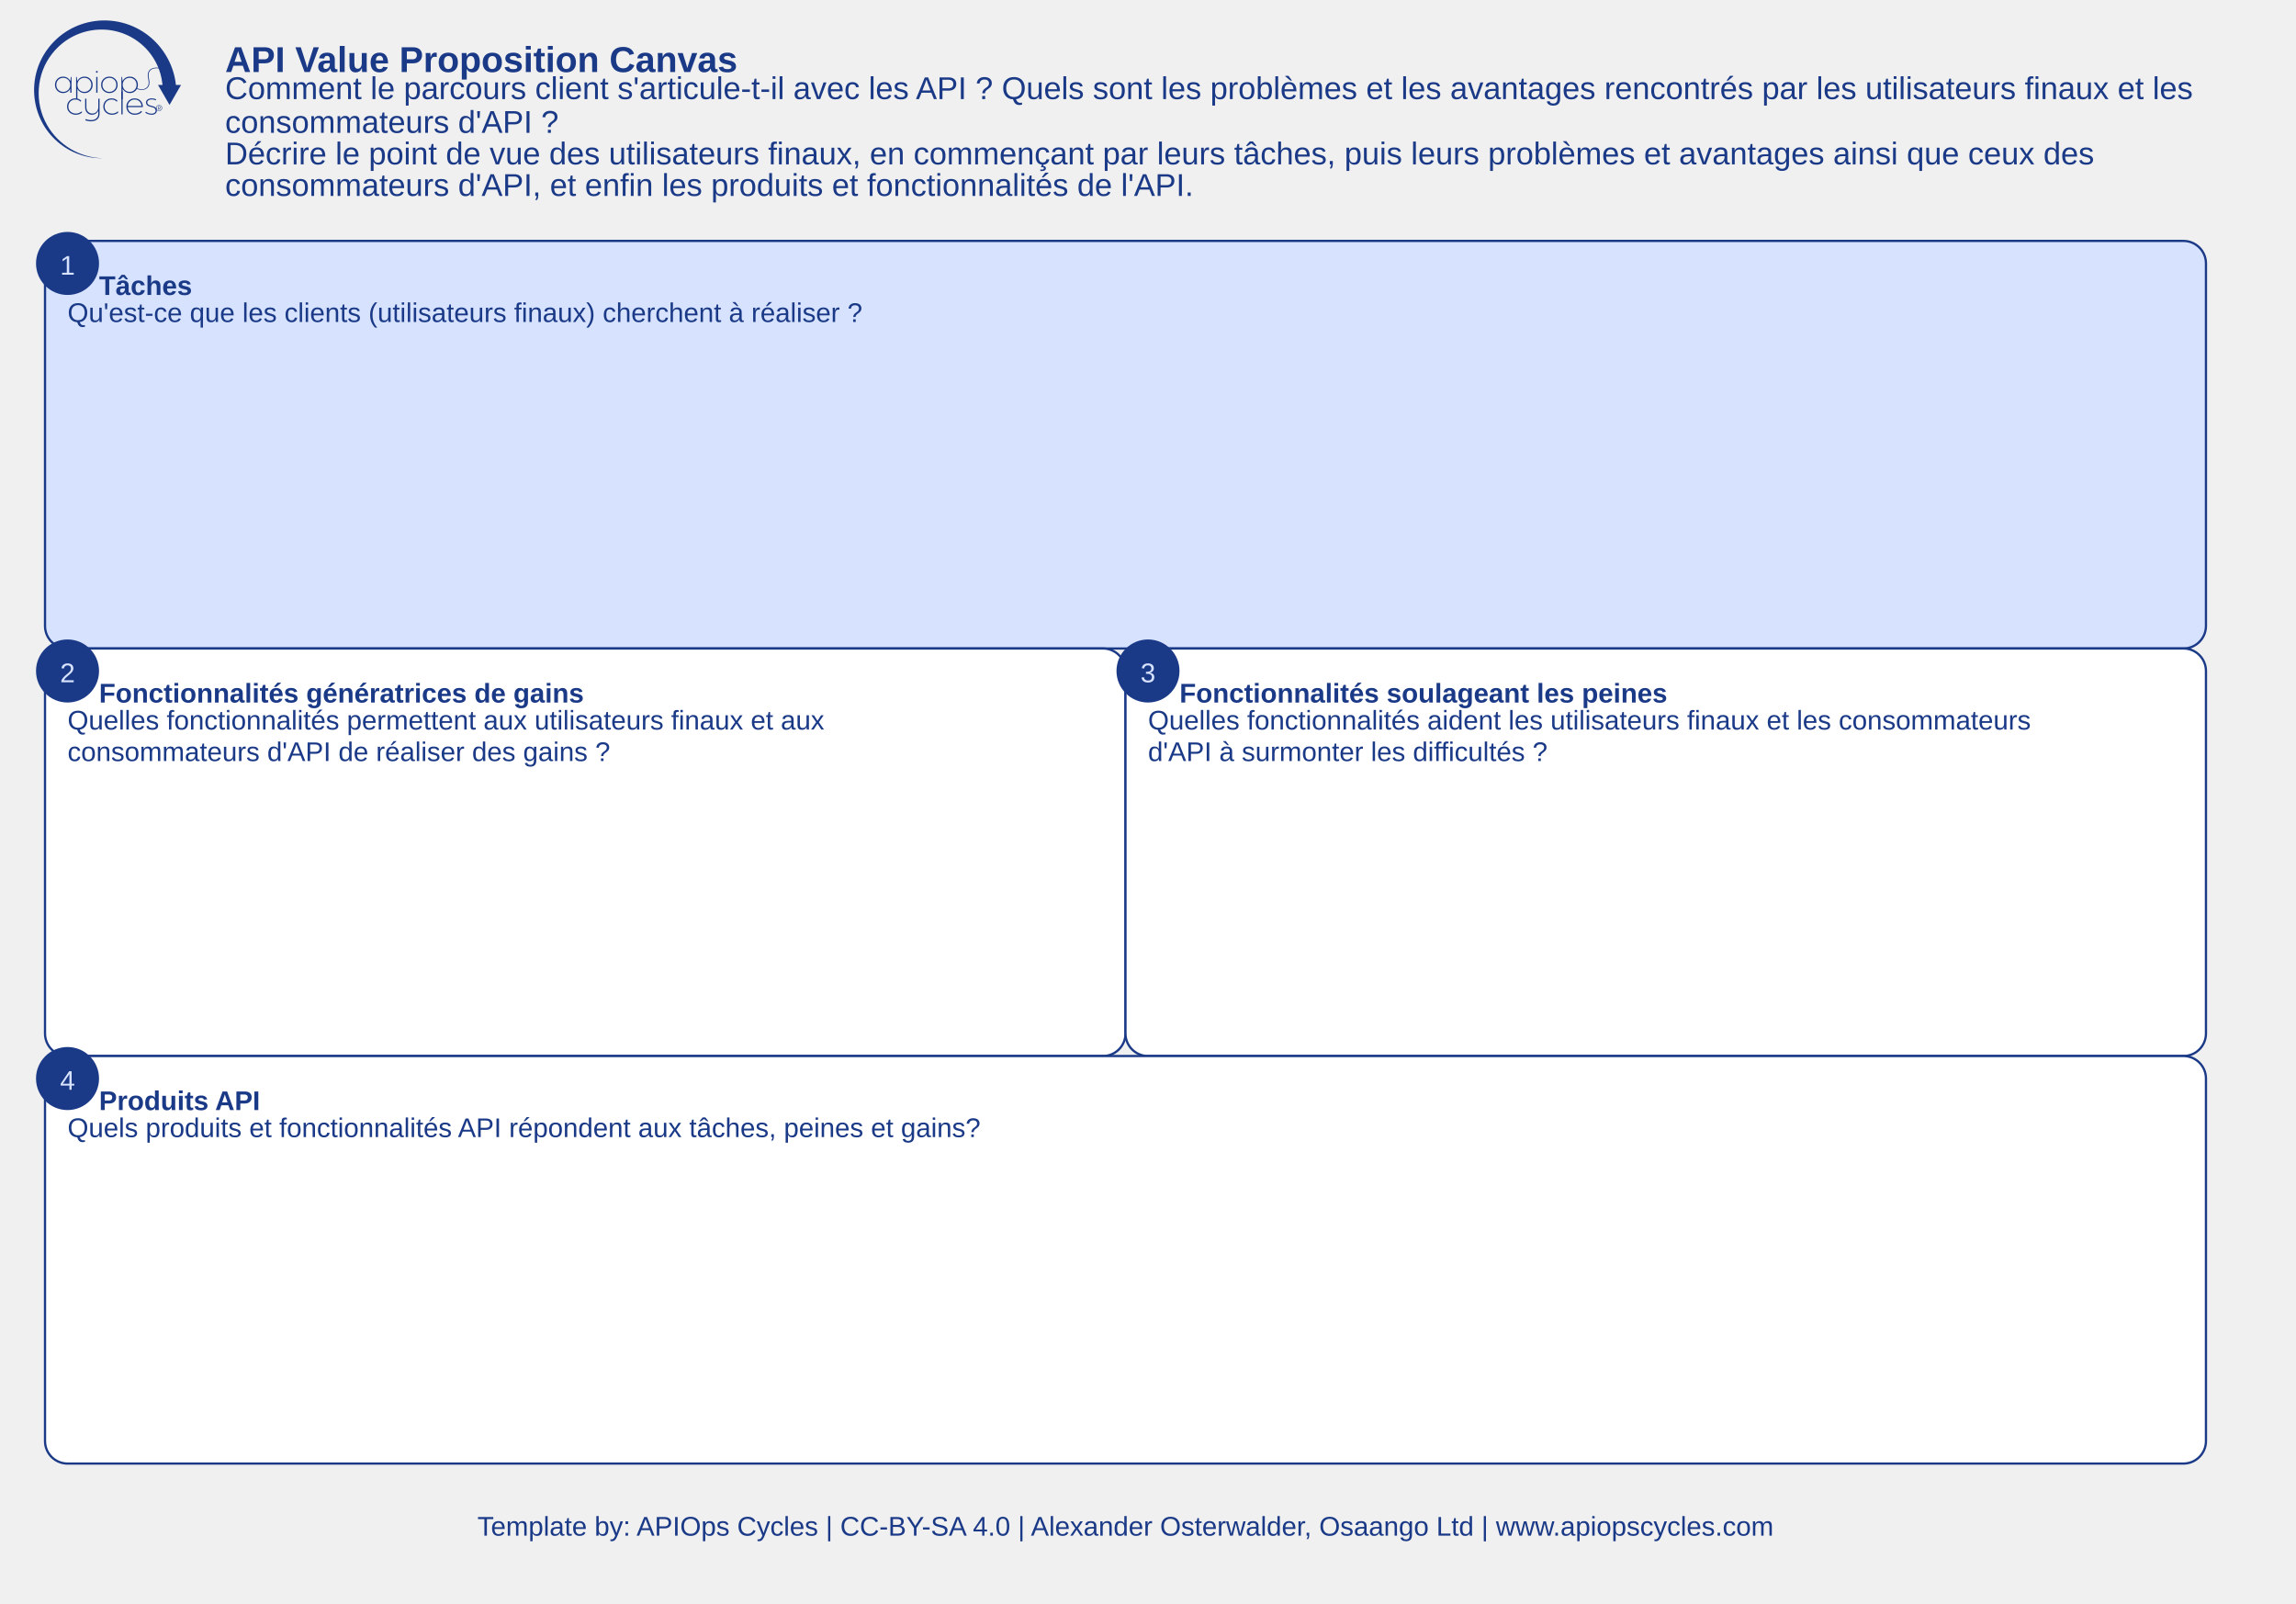
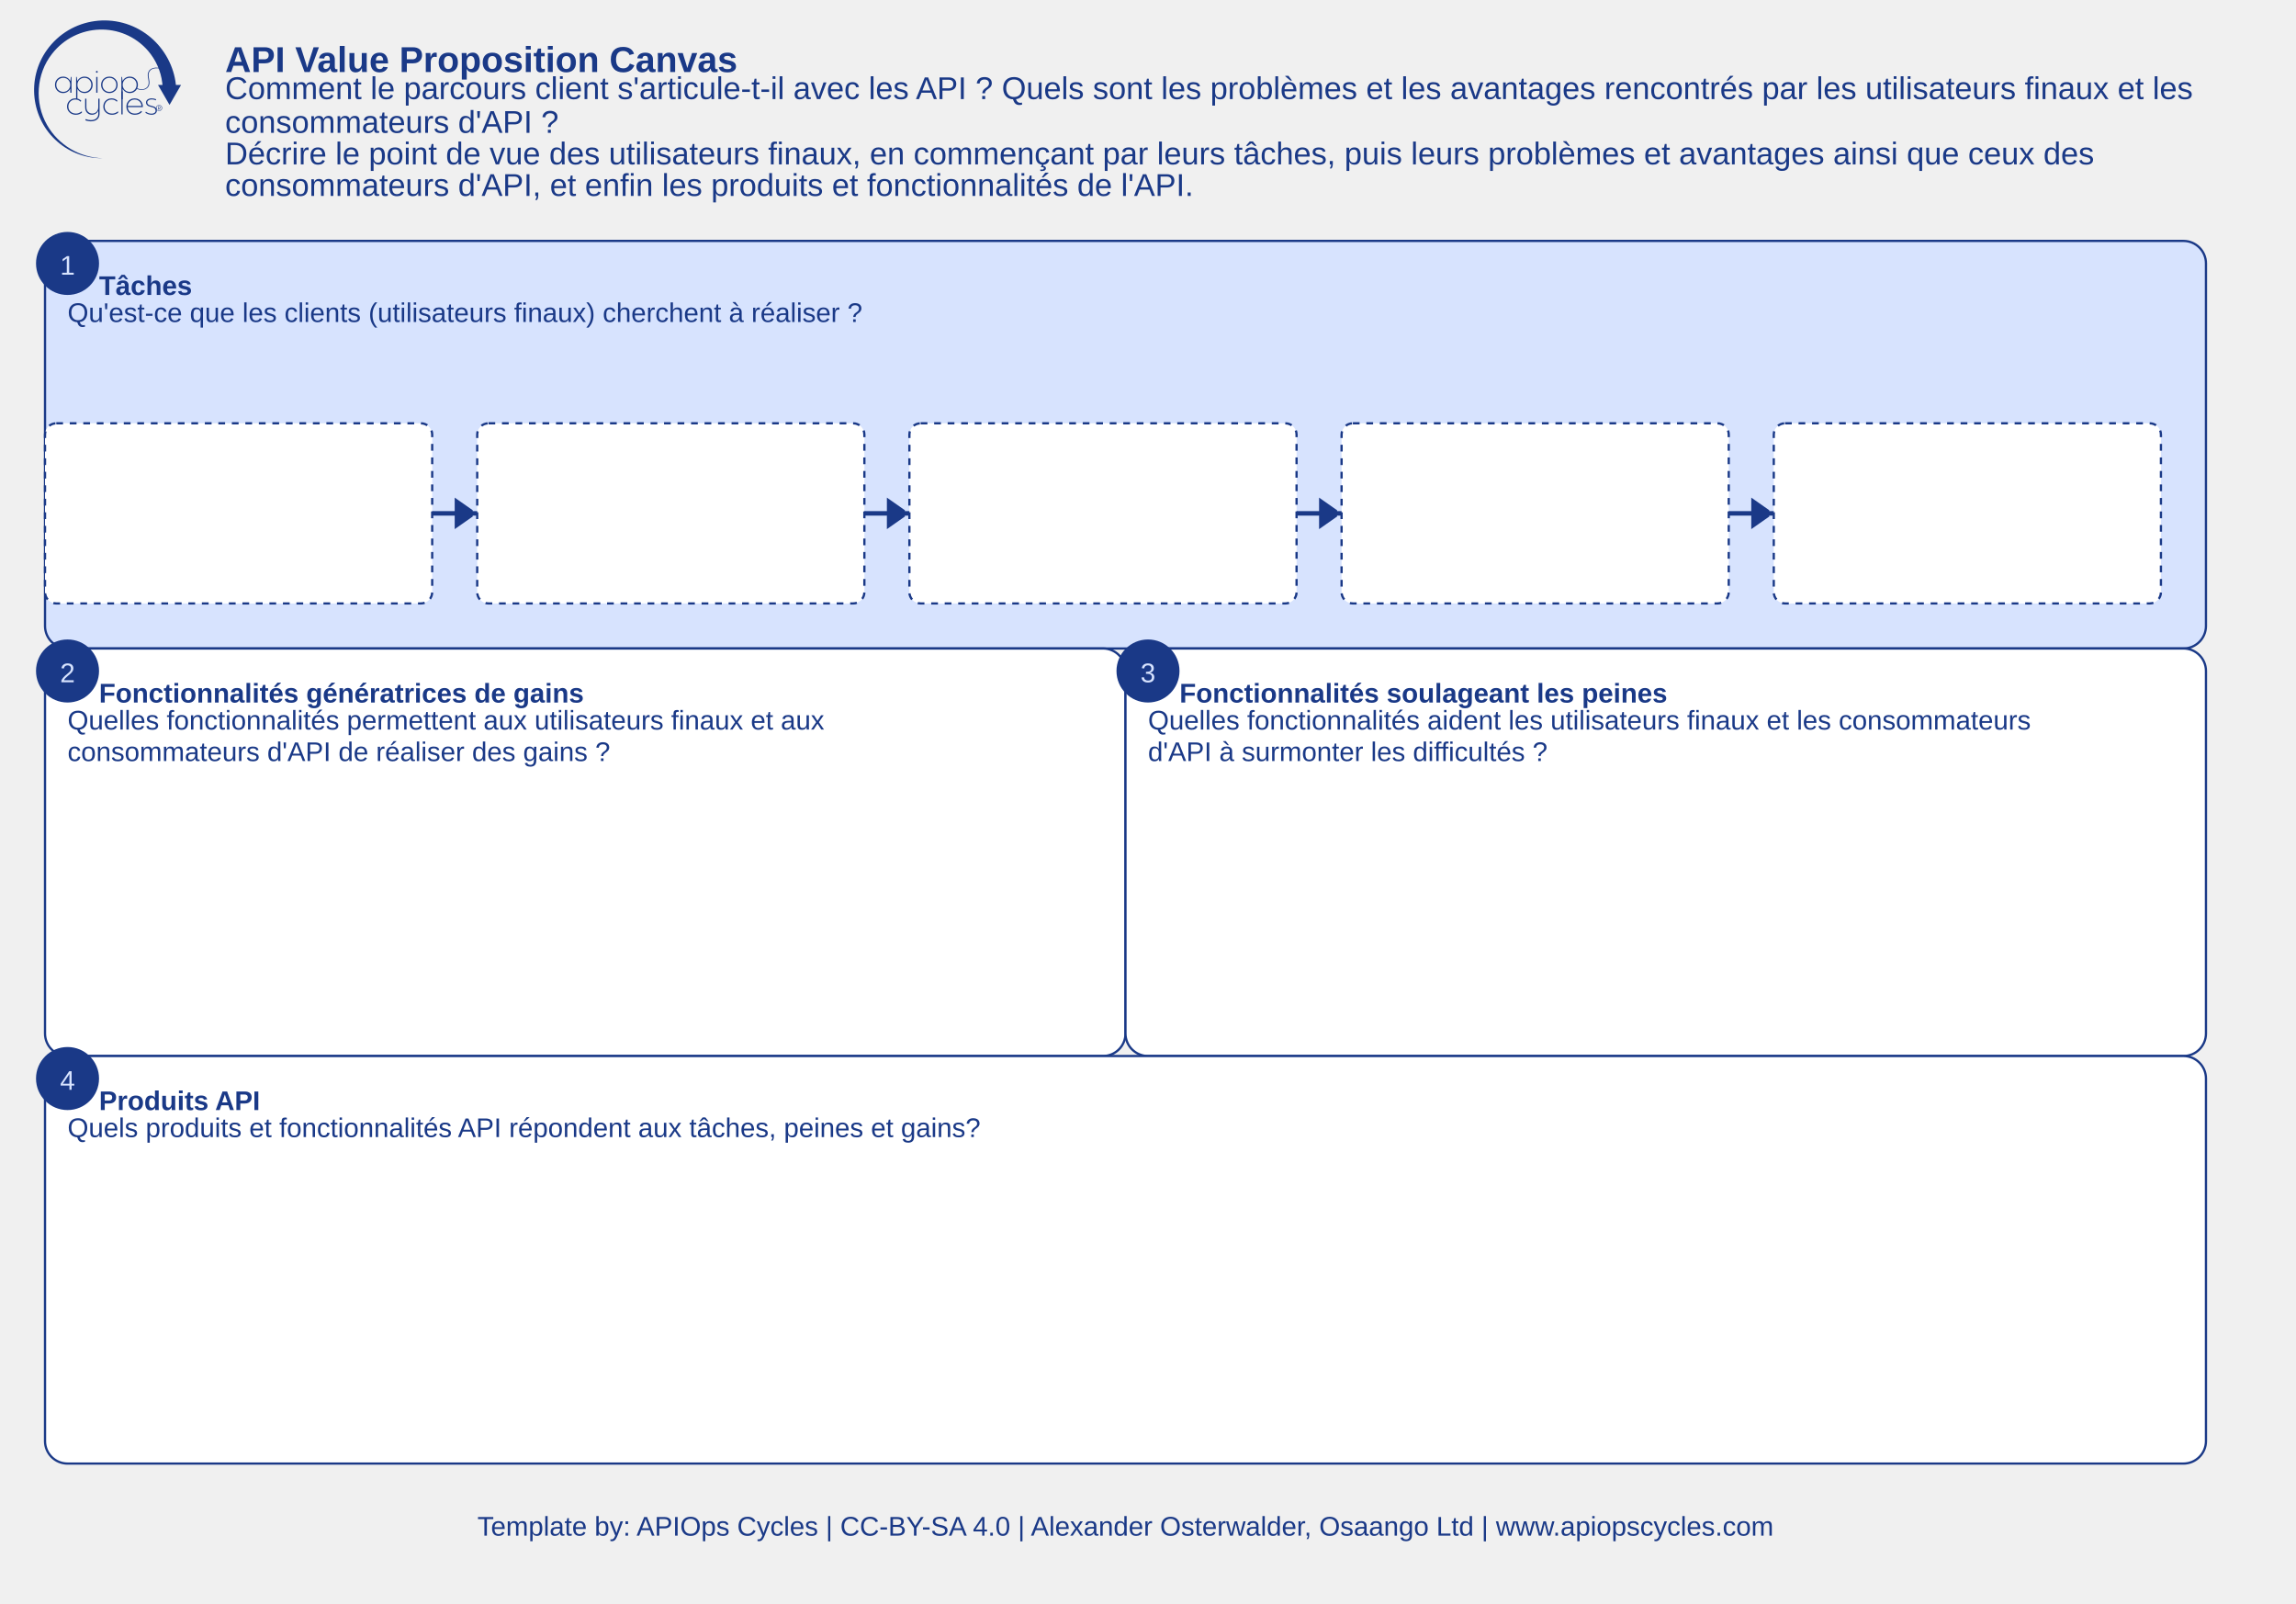
<svg xmlns="http://www.w3.org/2000/svg" width="1020" height="712" font-family="Arial, sans-serif" font-size="12" style="background-color: #f8fafc">
  <defs>
    <filter id="shadow">
      <feDropShadow dx="3" dy="3" stdDeviation="2" flood-color="rgba(0, 0, 0, 0.2)" />
    </filter>
  </defs>
  <g transform="translate(10, 5) scale(0.1,0.1)">
    <svg width="756" zoomAndPan="magnify" viewBox="0 0 567 567" height="756" preserveAspectRatio="xMidYMid meet" version="1.0" id="svg47">
      <defs id="defs5">
        <g id="g1" />
        <clipPath id="ecfbc6fc50">
          <path d="M 0.5 0 L 566.5 0 L 566.5 566 L 0.5 566 Z M 0.5 0 " clip-rule="nonzero" id="path1" />
        </clipPath>
        <clipPath id="4ee1efe14e">
          <path d="M 38 30 L 528.191 30 L 528.191 490 L 38 490 Z M 38 30 " clip-rule="nonzero" id="path2" />
        </clipPath>
        <clipPath id="631ef147b9">
          <path d="M 380 187 L 464 187 L 464 283 L 380 283 Z M 380 187 " clip-rule="nonzero" id="path3" />
        </clipPath>
        <clipPath id="dc9e064c61">
          <path d="M 463.609 187.988 L 458.23 287.418 L 379.734 283.168 L 385.113 183.742 Z M 463.609 187.988 " clip-rule="nonzero" id="path4" />
        </clipPath>
        <clipPath id="06f743e2a4">
          <path d="M 379.477 282.957 L 384.855 183.527 L 463.352 187.773 L 457.973 287.203 Z M 379.477 282.957 " clip-rule="nonzero" id="path5" />
        </clipPath>
      </defs>
      <g clip-path="url(#4ee1efe14e)" id="g8" style="fill:#1a3987;fill-opacity:1">
        <path fill="#ffffff" d="M 116.617 434.637 C 158.09 470.828 212.988 490.789 267.996 489.473 C 191.457 488.059 119.762 445.711 81.969 379.109 C 39.125 305.152 45.559 208.793 98.371 141.828 C 178.516 39.051 332.074 32.734 418.133 131.543 C 443.988 161.492 460.848 199.008 465.605 238.27 C 465.902 240.664 466.145 243.062 466.34 245.465 L 451.488 245.465 L 489.855 311.918 L 528.223 245.465 L 511.156 245.465 C 510.668 240.906 510.059 236.363 509.301 231.844 C 499.641 173.074 467.293 118.582 420.492 81.809 C 314.559 -1.688 159.801 18.852 81.219 129.086 C 13.043 224.371 27.914 357.969 116.617 434.637 " fill-opacity="1" fill-rule="nonzero" id="path8" style="fill:#1a3987;fill-opacity:1" />
      </g>
      <g fill="#ffffff" fill-opacity="1" id="g11" style="fill:#1a3987;fill-opacity:1">
        <g transform="translate(143.5886, 343.5815)" id="g10" style="fill:#1a3987;fill-opacity:1">
          <g id="g9" style="fill:#1a3987;fill-opacity:1">
            <path d="M 34.234 1.172 C 28.742 1.172 23.773 0.016 19.328 -2.297 C 14.879 -4.617 11.363 -7.844 8.781 -11.969 C 6.195 -16.094 4.906 -20.832 4.906 -26.188 C 4.906 -31.551 6.129 -36.273 8.578 -40.359 C 11.035 -44.453 14.32 -47.66 18.438 -49.984 C 22.562 -52.305 27.176 -53.469 32.281 -53.469 C 36.207 -53.469 39.938 -52.781 43.469 -51.406 C 47 -50.031 49.973 -47.938 52.391 -45.125 L 49.547 -42.391 C 47.516 -44.672 45.039 -46.43 42.125 -47.672 C 39.219 -48.922 35.938 -49.547 32.281 -49.547 C 28.031 -49.547 24.141 -48.562 20.609 -46.594 C 17.078 -44.633 14.281 -41.906 12.219 -38.406 C 10.156 -34.906 9.125 -30.832 9.125 -26.188 C 9.125 -21.613 10.234 -17.562 12.453 -14.031 C 14.68 -10.5 17.691 -7.734 21.484 -5.734 C 25.273 -3.742 29.523 -2.75 34.234 -2.75 C 38.098 -2.75 41.629 -3.453 44.828 -4.859 C 48.035 -6.266 51.176 -8.113 54.25 -10.406 L 54.25 -5.594 C 51.438 -3.438 48.363 -1.77 45.031 -0.594 C 41.695 0.582 38.098 1.172 34.234 1.172 Z M 34.234 1.172 " id="path9" style="fill:#1a3987;fill-opacity:1" />
          </g>
        </g>
      </g>
      <g fill="#ffffff" fill-opacity="1" id="g14" style="fill:#1a3987;fill-opacity:1">
        <g transform="translate(200.9774, 343.5815)" id="g13" style="fill:#1a3987;fill-opacity:1">
          <g id="g12" style="fill:#1a3987;fill-opacity:1">
            <path d="M 26.688 23.156 C 24.988 23.156 23.039 22.988 20.844 22.656 C 18.656 22.332 16.461 21.91 14.266 21.391 C 12.078 20.867 10.102 20.312 8.344 19.719 L 9.422 15.594 C 11.973 16.582 14.848 17.398 18.047 18.047 C 21.254 18.703 24.164 19.031 26.781 19.031 C 31.289 19.031 35.41 18.312 39.141 16.875 C 42.867 15.438 45.859 13.113 48.109 9.906 C 50.367 6.707 51.5 2.52 51.5 -2.656 L 51.5 -11.281 L 51.016 -11.281 C 49.055 -7.488 46.273 -4.461 42.672 -2.203 C 39.078 0.047 35.086 1.172 30.703 1.172 C 26.191 1.172 22.203 0.16 18.734 -1.859 C 15.273 -3.891 12.562 -6.77 10.594 -10.5 C 8.633 -14.227 7.656 -18.645 7.656 -23.75 L 7.656 -52.391 L 11.875 -52.391 L 11.875 -23.844 C 11.875 -19.52 12.723 -15.789 14.422 -12.656 C 16.117 -9.52 18.473 -7.098 21.484 -5.391 C 24.492 -3.691 27.895 -2.844 31.688 -2.844 C 35.352 -2.844 38.688 -3.738 41.688 -5.531 C 44.695 -7.332 47.082 -9.801 48.844 -12.938 C 50.613 -16.082 51.5 -19.719 51.5 -23.844 L 51.5 -52.391 L 55.719 -52.391 L 55.719 -2.656 C 55.719 3.301 54.395 8.191 51.75 12.016 C 49.102 15.848 45.586 18.66 41.203 20.453 C 36.816 22.254 31.977 23.156 26.688 23.156 Z M 26.688 23.156 " id="path11" style="fill:#1a3987;fill-opacity:1" />
          </g>
        </g>
      </g>
      <g fill="#ffffff" fill-opacity="1" id="g17" style="fill:#1a3987;fill-opacity:1">
        <g transform="translate(264.3502, 343.5815)" id="g16" style="fill:#1a3987;fill-opacity:1">
          <g id="g15" style="fill:#1a3987;fill-opacity:1">
            <path d="M 34.234 1.172 C 28.742 1.172 23.773 0.016 19.328 -2.297 C 14.879 -4.617 11.363 -7.844 8.781 -11.969 C 6.195 -16.094 4.906 -20.832 4.906 -26.188 C 4.906 -31.551 6.129 -36.273 8.578 -40.359 C 11.035 -44.453 14.32 -47.66 18.438 -49.984 C 22.562 -52.305 27.176 -53.469 32.281 -53.469 C 36.207 -53.469 39.938 -52.781 43.469 -51.406 C 47 -50.031 49.973 -47.938 52.391 -45.125 L 49.547 -42.391 C 47.516 -44.672 45.039 -46.43 42.125 -47.672 C 39.219 -48.922 35.938 -49.547 32.281 -49.547 C 28.031 -49.547 24.141 -48.562 20.609 -46.594 C 17.078 -44.633 14.281 -41.906 12.219 -38.406 C 10.156 -34.906 9.125 -30.832 9.125 -26.188 C 9.125 -21.613 10.234 -17.562 12.453 -14.031 C 14.68 -10.5 17.691 -7.734 21.484 -5.734 C 25.273 -3.742 29.523 -2.75 34.234 -2.75 C 38.098 -2.75 41.629 -3.453 44.828 -4.859 C 48.035 -6.266 51.176 -8.113 54.25 -10.406 L 54.25 -5.594 C 51.438 -3.438 48.363 -1.77 45.031 -0.594 C 41.695 0.582 38.098 1.172 34.234 1.172 Z M 34.234 1.172 " id="path14" style="fill:#1a3987;fill-opacity:1" />
          </g>
        </g>
      </g>
      <g fill="#ffffff" fill-opacity="1" id="g20" style="fill:#1a3987;fill-opacity:1">
        <g transform="translate(321.739, 343.5815)" id="g19" style="fill:#1a3987;fill-opacity:1">
          <g id="g18" style="fill:#1a3987;fill-opacity:1">
            <path d="M 7.656 0 L 7.656 -76.422 L 11.875 -76.422 L 11.875 0 Z M 7.656 0 " id="path17" style="fill:#1a3987;fill-opacity:1" />
          </g>
        </g>
      </g>
      <g fill="#ffffff" fill-opacity="1" id="g23" style="fill:#1a3987;fill-opacity:1">
        <g transform="translate(341.261, 343.5815)" id="g22" style="fill:#1a3987;fill-opacity:1">
          <g id="g21" style="fill:#1a3987;fill-opacity:1">
            <path d="M 33.266 1.172 C 27.566 1.172 22.594 0.016 18.344 -2.297 C 14.094 -4.617 10.789 -7.844 8.438 -11.969 C 6.082 -16.094 4.906 -20.832 4.906 -26.188 C 4.906 -31.551 6.129 -36.273 8.578 -40.359 C 11.035 -44.453 14.32 -47.66 18.438 -49.984 C 22.562 -52.305 27.176 -53.469 32.281 -53.469 C 37.383 -53.469 42.008 -52.305 46.156 -49.984 C 50.312 -47.66 53.598 -44.453 56.016 -40.359 C 58.441 -36.273 59.656 -31.551 59.656 -26.188 L 59.656 -24.328 L 9.219 -24.328 C 9.477 -20.078 10.641 -16.316 12.703 -13.047 C 14.766 -9.773 17.547 -7.238 21.047 -5.438 C 24.547 -3.645 28.617 -2.75 33.266 -2.75 C 37.316 -2.75 41.172 -3.5 44.828 -5 C 48.492 -6.508 51.602 -8.766 54.156 -11.766 L 56.906 -8.531 C 53.895 -5.133 50.328 -2.664 46.203 -1.125 C 42.086 0.406 37.773 1.172 33.266 1.172 Z M 9.219 -28.156 L 55.328 -28.156 C 55.066 -32.406 53.875 -36.133 51.75 -39.344 C 49.625 -42.551 46.875 -45.051 43.5 -46.844 C 40.133 -48.645 36.395 -49.547 32.281 -49.547 C 28.219 -49.547 24.504 -48.645 21.141 -46.844 C 17.773 -45.051 15.031 -42.551 12.906 -39.344 C 10.781 -36.133 9.551 -32.406 9.219 -28.156 Z M 9.219 -28.156 " id="path20" style="fill:#1a3987;fill-opacity:1" />
          </g>
        </g>
      </g>
      <g fill="#ffffff" fill-opacity="1" id="g26" style="fill:#1a3987;fill-opacity:1">
        <g transform="translate(405.8111, 343.5815)" id="g25" style="fill:#1a3987;fill-opacity:1">
          <g id="g24" style="fill:#1a3987;fill-opacity:1">
            <path d="M 24.328 1.172 C 20.211 1.172 16.367 0.52 12.797 -0.781 C 9.234 -2.094 6.145 -3.695 3.531 -5.594 L 5.203 -9.031 C 7.492 -7.195 10.27 -5.641 13.531 -4.359 C 16.801 -3.086 20.336 -2.453 24.141 -2.453 C 28.316 -2.453 31.613 -3.383 34.031 -5.25 C 36.457 -7.113 37.672 -9.516 37.672 -12.453 C 37.672 -15.535 36.656 -18.07 34.625 -20.062 C 32.602 -22.062 28.711 -23.648 22.953 -24.828 C 16.68 -26.129 12.234 -28.07 9.609 -30.656 C 6.992 -33.238 5.688 -36.426 5.688 -40.219 C 5.688 -42.645 6.453 -44.852 7.984 -46.844 C 9.523 -48.844 11.672 -50.445 14.422 -51.656 C 17.172 -52.863 20.375 -53.469 24.031 -53.469 C 27.102 -53.469 29.832 -53.207 32.219 -52.688 C 34.613 -52.164 36.859 -51.508 38.953 -50.719 L 38.953 -46.797 C 36.984 -47.648 34.77 -48.367 32.312 -48.953 C 29.863 -49.547 27.07 -49.844 23.938 -49.844 C 19.75 -49.844 16.363 -48.895 13.781 -47 C 11.195 -45.102 9.906 -42.844 9.906 -40.219 C 9.906 -38.457 10.312 -36.836 11.125 -35.359 C 11.945 -33.891 13.406 -32.582 15.5 -31.438 C 17.594 -30.301 20.602 -29.305 24.531 -28.453 C 30.938 -27.078 35.43 -25.098 38.016 -22.516 C 40.598 -19.93 41.891 -16.613 41.891 -12.562 C 41.891 -8.633 40.301 -5.363 37.125 -2.75 C 33.957 -0.133 29.691 1.172 24.328 1.172 Z M 24.328 1.172 " id="path23" style="fill:#1a3987;fill-opacity:1" />
          </g>
        </g>
      </g>
      <g fill="#ffffff" fill-opacity="1" id="g29" style="fill:#1a3987;fill-opacity:1">
        <g transform="translate(103.1736,271.3029)" id="g28" style="fill:#1a3987;fill-opacity:1">
          <g id="g27" style="fill:#1a3987;fill-opacity:1">
            <path d="m 31.969,1.188 c -4.98,0 -9.508,-1.164 -13.578,-3.484 -4.062,-2.332 -7.293,-5.566 -9.688,-9.703 -2.398,-4.133 -3.594,-8.891 -3.594,-14.266 0,-5.375 1.195,-10.109 3.594,-14.203 2.395,-4.102 5.625,-7.316 9.688,-9.641 4.07,-2.332 8.598,-3.5 13.578,-3.5 5.188,0 9.875,1.262 14.062,3.781 4.195,2.523 7.414,5.98 9.656,10.375 h 0.578 L 57.844,-52.531 h 2.266 V 0 H 55.875 V -12.297 H 55.281 C 52.988,-8.098 49.789,-4.801 45.688,-2.406 41.594,-0.008 37.02,1.188 31.969,1.188 Z M 32.562,-2.75 c 4.332,0 8.25,-1 11.75,-3 3.508,-2 6.297,-4.77 8.359,-8.312 2.07,-3.539 3.109,-7.609 3.109,-12.203 0,-4.656 -1.039,-8.738 -3.109,-12.25 -2.062,-3.508 -4.852,-6.242 -8.359,-8.203 -3.5,-1.969 -7.418,-2.953 -11.75,-2.953 -4.262,0 -8.148,0.984 -11.656,2.953 -3.512,1.961 -6.32,4.695 -8.422,8.203 -2.094,3.512 -3.141,7.594 -3.141,12.25 0,4.594 1.031,8.664 3.094,12.203 2.07,3.543 4.879,6.312 8.422,8.312 3.539,2 7.441,3 11.703,3 z m 0,0" id="path26" style="fill:#1a3987;fill-opacity:1" />
          </g>
        </g>
      </g>
      <g fill="#ffffff" fill-opacity="1" id="g32" style="fill:#1a3987;fill-opacity:1">
        <g transform="translate(170.9521,271.3029)" id="g31" style="fill:#1a3987;fill-opacity:1">
          <g id="g30" style="fill:#1a3987;fill-opacity:1">
            <path d="M 7.672,21.734 V -52.531 H 9.938 l 1.578,13.078 H 12 c 2.289,-4.395 5.535,-7.852 9.734,-10.375 4.195,-2.52 8.891,-3.781 14.078,-3.781 4.977,0 9.5,1.168 13.562,3.5 4.07,2.324 7.305,5.539 9.703,9.641 2.395,4.094 3.594,8.828 3.594,14.203 0,5.375 -1.199,10.133 -3.594,14.266 C 56.68,-7.863 53.445,-4.629 49.375,-2.297 45.312,0.023 40.789,1.188 35.812,1.188 30.82,1.188 26.258,-0.008 22.125,-2.406 18,-4.801 14.789,-8.066 12.5,-12.203 h -0.594 v 33.938 z M 35.219,-2.75 c 4.258,0 8.145,-1 11.656,-3 3.508,-2 6.297,-4.77 8.359,-8.312 2.07,-3.539 3.109,-7.609 3.109,-12.203 0,-4.656 -1.039,-8.738 -3.109,-12.25 -2.062,-3.508 -4.852,-6.242 -8.359,-8.203 -3.512,-1.969 -7.398,-2.953 -11.656,-2.953 -4.262,0 -8.164,0.984 -11.703,2.953 -3.543,1.961 -6.352,4.695 -8.422,8.203 -2.062,3.512 -3.094,7.594 -3.094,12.25 0,4.594 1.031,8.664 3.094,12.203 2.07,3.543 4.879,6.312 8.422,8.312 3.539,2 7.441,3 11.703,3 z m 0,0" id="path29" style="fill:#1a3987;fill-opacity:1" />
          </g>
        </g>
      </g>
      <g fill="#ffffff" fill-opacity="1" id="g35" style="fill:#1a3987;fill-opacity:1">
        <g transform="translate(238.2387, 271.3029)" id="g34" style="fill:#1a3987;fill-opacity:1">
          <g id="g33" style="fill:#1a3987;fill-opacity:1">
            <path d="M 9.438 -66.406 C 8.594 -66.406 7.859 -66.711 7.234 -67.328 C 6.609 -67.953 6.297 -68.691 6.297 -69.547 C 6.297 -70.398 6.609 -71.117 7.234 -71.703 C 7.859 -72.297 8.594 -72.594 9.438 -72.594 C 10.289 -72.594 11.016 -72.297 11.609 -71.703 C 12.203 -71.117 12.5 -70.398 12.5 -69.547 C 12.5 -68.691 12.203 -67.953 11.609 -67.328 C 11.016 -66.711 10.289 -66.406 9.438 -66.406 Z M 7.281 0 L 7.281 -52.531 L 11.609 -52.531 L 11.609 0 Z M 7.281 0 " id="path32" style="fill:#1a3987;fill-opacity:1" />
          </g>
        </g>
      </g>
      <g fill="#ffffff" fill-opacity="1" id="g38" style="fill:#1a3987;fill-opacity:1">
        <g transform="translate(257.0278,271.3029)" id="g37" style="fill:#1a3987;fill-opacity:1">
          <g id="g36" style="fill:#1a3987;fill-opacity:1">
            <path d="m 32.359,1.188 c -5.117,0 -9.742,-1.164 -13.875,-3.484 -4.125,-2.332 -7.418,-5.566 -9.875,-9.703 -2.461,-4.133 -3.688,-8.891 -3.688,-14.266 0,-5.375 1.227,-10.109 3.688,-14.203 2.457,-4.102 5.75,-7.316 9.875,-9.641 4.133,-2.332 8.758,-3.5 13.875,-3.5 5.113,0 9.738,1.168 13.875,3.5 4.133,2.324 7.43,5.539 9.891,9.641 2.457,4.094 3.688,8.828 3.688,14.203 0,5.375 -1.23,10.133 -3.688,14.266 -2.461,4.137 -5.758,7.371 -9.891,9.703 -4.137,2.32 -8.762,3.484 -13.875,3.484 z m 0,-3.938 c 4.332,0 8.254,-1 11.766,-3 3.508,-2 6.297,-4.77 8.359,-8.312 2.062,-3.539 3.094,-7.609 3.094,-12.203 0,-4.656 -1.031,-8.738 -3.094,-12.25 -2.062,-3.508 -4.852,-6.242 -8.359,-8.203 -3.512,-1.969 -7.434,-2.953 -11.766,-2.953 -4.262,0 -8.164,0.984 -11.703,2.953 -3.543,1.961 -6.344,4.695 -8.406,8.203 -2.062,3.512 -3.094,7.594 -3.094,12.25 0,4.594 1.031,8.664 3.094,12.203 2.062,3.543 4.863,6.312 8.406,8.312 3.539,2 7.441,3 11.703,3 z m 0,0" id="path35" style="fill:#1a3987;fill-opacity:1" />
          </g>
        </g>
      </g>
      <g fill="#ffffff" fill-opacity="1" id="g41" style="fill:#1a3987;fill-opacity:1">
        <g transform="translate(321.7568,271.3029)" id="g40" style="fill:#1a3987;fill-opacity:1">
          <g id="g39" style="fill:#1a3987;fill-opacity:1">
            <path d="M 7.672,21.734 V -52.531 H 9.938 l 1.578,13.078 H 12 c 2.289,-4.395 5.535,-7.852 9.734,-10.375 4.195,-2.52 8.891,-3.781 14.078,-3.781 4.977,0 9.5,1.168 13.562,3.5 4.07,2.324 7.305,5.539 9.703,9.641 2.395,4.094 3.594,8.828 3.594,14.203 0,5.375 -1.199,10.133 -3.594,14.266 C 56.68,-7.863 53.445,-4.629 49.375,-2.297 45.312,0.023 40.789,1.188 35.812,1.188 30.82,1.188 26.258,-0.008 22.125,-2.406 18,-4.801 14.789,-8.066 12.5,-12.203 h -0.594 v 33.938 z M 35.219,-2.75 c 4.258,0 8.145,-1 11.656,-3 3.508,-2 6.297,-4.77 8.359,-8.312 2.07,-3.539 3.109,-7.609 3.109,-12.203 0,-4.656 -1.039,-8.738 -3.109,-12.25 -2.062,-3.508 -4.852,-6.242 -8.359,-8.203 -3.512,-1.969 -7.398,-2.953 -11.656,-2.953 -4.262,0 -8.164,0.984 -11.703,2.953 -3.543,1.961 -6.352,4.695 -8.422,8.203 -2.062,3.512 -3.094,7.594 -3.094,12.25 0,4.594 1.031,8.664 3.094,12.203 2.07,3.543 4.879,6.312 8.422,8.312 3.539,2 7.441,3 11.703,3 z m 0,0" id="path38" style="fill:#1a3987;fill-opacity:1" />
          </g>
        </g>
      </g>
      <g fill="#ffffff" fill-opacity="1" id="g44" style="fill:#1a3987;fill-opacity:1">
        <g transform="translate(443.0016, 344.7426)" id="g43" style="fill:#1a3987;fill-opacity:1">
          <g id="g42" style="fill:#1a3987;fill-opacity:1">
            <path d="M 12.016 -12.578 C 10.18 -12.578 8.504 -13.008 6.984 -13.875 C 5.461 -14.75 4.242 -15.93 3.328 -17.422 C 2.41 -18.91 1.953 -20.602 1.953 -22.5 C 1.953 -24.426 2.41 -26.133 3.328 -27.625 C 4.242 -29.113 5.461 -30.289 6.984 -31.156 C 8.504 -32.031 10.18 -32.469 12.016 -32.469 C 13.879 -32.469 15.586 -32.031 17.141 -31.156 C 18.691 -30.289 19.926 -29.113 20.844 -27.625 C 21.758 -26.133 22.219 -24.426 22.219 -22.5 C 22.219 -20.602 21.758 -18.91 20.844 -17.422 C 19.926 -15.93 18.691 -14.75 17.141 -13.875 C 15.586 -13.008 13.879 -12.578 12.016 -12.578 Z M 12.016 -13.922 C 13.691 -13.922 15.172 -14.285 16.453 -15.016 C 17.742 -15.742 18.766 -16.754 19.516 -18.047 C 20.266 -19.336 20.641 -20.82 20.641 -22.5 C 20.641 -24.207 20.266 -25.703 19.516 -26.984 C 18.766 -28.273 17.742 -29.285 16.453 -30.016 C 15.172 -30.742 13.691 -31.109 12.016 -31.109 C 10.398 -31.109 8.957 -30.742 7.688 -30.016 C 6.414 -29.285 5.414 -28.273 4.688 -26.984 C 3.957 -25.703 3.594 -24.207 3.594 -22.5 C 3.594 -20.82 3.957 -19.336 4.688 -18.047 C 5.414 -16.754 6.414 -15.742 7.688 -15.016 C 8.957 -14.285 10.398 -13.922 12.016 -13.922 Z M 8.578 -16.859 L 8.578 -28.312 L 11.547 -28.312 C 13.285 -28.312 14.539 -27.879 15.312 -27.016 C 16.094 -26.148 16.484 -25.109 16.484 -23.891 C 16.484 -23.086 16.281 -22.352 15.875 -21.688 C 15.477 -21.02 14.875 -20.516 14.062 -20.172 L 16.484 -16.859 L 14.672 -16.859 L 12.578 -19.75 L 10.109 -19.75 L 10.109 -16.859 Z M 10.109 -20.906 L 11.453 -20.906 C 12.766 -20.906 13.664 -21.188 14.156 -21.75 C 14.656 -22.312 14.906 -23.023 14.906 -23.891 C 14.906 -24.797 14.656 -25.551 14.156 -26.156 C 13.664 -26.758 12.766 -27.062 11.453 -27.062 L 10.109 -27.062 Z M 10.109 -20.906 " id="path41" style="fill:#1a3987;fill-opacity:1" />
          </g>
        </g>
      </g>
      <g clip-path="url(#631ef147b9)" id="g47" transform="matrix(0.9917124,0,0,0.7826673,3.840058,40.77719)" style="fill:#1a3987;fill-opacity:1">
        <g clip-path="url(#dc9e064c61)" id="g46" style="fill:#1a3987;fill-opacity:1">
          <g clip-path="url(#06f743e2a4)" id="g45" style="fill:#1a3987;fill-opacity:1">
            <path fill="#ffffff" d="m 380.312,275.602 c -0.469,0.598 -0.363,1.461 0.23,1.93 5.379,4.219 12.348,6.117 19.121,5.199 6.773,-0.918 12.988,-4.594 17.051,-10.094 4.625,-6.254 6.59,-14.914 5.836,-25.734 -0.27,-3.887 -0.832,-7.789 -1.375,-11.559 -0.668,-4.652 -1.359,-9.465 -1.492,-14.203 -0.188,-6.918 0.91,-16.555 7.211,-23.152 3.93,-4.113 9.719,-6.754 16.297,-7.43 5.484,-0.566 11.523,0.164 18.465,2.23 0.727,0.215 1.492,-0.199 1.707,-0.926 0.031,-0.105 0.051,-0.211 0.059,-0.32 0.031,-0.617 -0.359,-1.203 -0.98,-1.387 -7.297,-2.172 -13.684,-2.934 -19.531,-2.332 -7.23,0.746 -13.621,3.68 -18,8.266 -6.957,7.281 -8.176,17.684 -7.973,25.129 0.133,4.895 0.84,9.785 1.52,14.516 0.535,3.723 1.09,7.57 1.352,11.359 0.707,10.148 -1.078,18.195 -5.301,23.91 -3.57,4.832 -9.258,8.199 -15.211,9.004 -5.953,0.805 -12.328,-0.93 -17.055,-4.637 -0.598,-0.469 -1.461,-0.367 -1.93,0.23 z m 0,0" fill-opacity="1" fill-rule="nonzero" id="path44" style="fill:#1a3987;fill-opacity:1" />
          </g>
        </g>
      </g>
    </svg>
  </g>
  <text x="100" y="32" text-anchor="start" font-family="Arial, sans-serif" font-size="16" fill="#1a3987" font-weight="bold">
    <tspan>API Value Proposition Canvas</tspan>
  </text>
  <text x="100" y="44" text-anchor="start" font-family="Arial, sans-serif" font-size="14" fill="#1a3987">
    <tspan>Comment le parcours client s'articule-t-il avec les API ? Quels sont les problèmes et les avantages rencontrés par les utilisateurs finaux et les</tspan>
    <tspan x="100" dy="15">consommateurs d'API ?</tspan>
  </text>
  <text x="100" y="73" text-anchor="start" font-family="Arial, sans-serif" font-size="14" fill="#1a3987">
    <tspan>Décrire le point de vue des utilisateurs finaux, en commençant par leurs tâches, puis leurs problèmes et avantages ainsi que ceux des</tspan>
    <tspan x="100" dy="14">consommateurs d'API, et enfin les produits et fonctionnalités de l'API.</tspan>
  </text>
+   <defs>
+     <marker id="journey-arrowhead" markerWidth="4" markerHeight="7" refX="5" refY="3.5" orient="auto">
+       <polygon points="0 0, 5 3.5, 0 7" fill="#1a3987" />
+     </marker>
+   </defs>
  <rect x="20" y="107" width="960" height="181" fill="#d7e3fe" stroke="#1a3987" rx="10" ry="10" />
+   <g class="cc-journey-steps">
+     <rect x="20" y="188" width="172" height="80" fill="#fff" stroke="#1a3987" stroke-width="1" stroke-dasharray="3" rx="5" ry="5" />
+     <rect x="212" y="188" width="172" height="80" fill="#fff" stroke="#1a3987" stroke-width="1" stroke-dasharray="3" rx="5" ry="5" />
+     <rect x="404" y="188" width="172" height="80" fill="#fff" stroke="#1a3987" stroke-width="1" stroke-dasharray="3" rx="5" ry="5" />
+     <rect x="596" y="188" width="172" height="80" fill="#fff" stroke="#1a3987" stroke-width="1" stroke-dasharray="3" rx="5" ry="5" />
+     <rect x="788" y="188" width="172" height="80" fill="#fff" stroke="#1a3987" stroke-width="1" stroke-dasharray="3" rx="5" ry="5" />
+     <line x1="192" y1="228" x2="212" y2="228" stroke="#1a3987" stroke-width="2" marker-end="url(#journey-arrowhead)" />
+     <line x1="384" y1="228" x2="404" y2="228" stroke="#1a3987" stroke-width="2" marker-end="url(#journey-arrowhead)" />
+     <line x1="576" y1="228" x2="596" y2="228" stroke="#1a3987" stroke-width="2" marker-end="url(#journey-arrowhead)" />
+     <line x1="768" y1="228" x2="788" y2="228" stroke="#1a3987" stroke-width="2" marker-end="url(#journey-arrowhead)" />
+   </g>
  <circle cx="30" cy="117" r="14" fill="#1a3987" />
  <text x="30" y="122" text-anchor="middle" font-family="Arial, sans-serif" font-size="12" fill="#d7e3fe">1</text>
  <text x="44" y="131" text-anchor="start" font-family="Arial, sans-serif" font-size="12" fill="#1a3987" font-weight="bold">
    <tspan>Tâches</tspan>
  </text>
  <text x="30" y="143" text-anchor="start" font-family="Arial, sans-serif" font-size="12" fill="#1a3987">
    <tspan>Qu'est-ce que les clients (utilisateurs finaux) cherchent à réaliser ?</tspan>
  </text>
  <rect x="20" y="288" width="480" height="181" fill="#ffffff" stroke="#1a3987" rx="10" ry="10" />
  <circle cx="30" cy="298" r="14" fill="#1a3987" />
  <text x="30" y="303" text-anchor="middle" font-family="Arial, sans-serif" font-size="12" fill="#d7e3fe">2</text>
  <text x="44" y="312" text-anchor="start" font-family="Arial, sans-serif" font-size="12" fill="#1a3987" font-weight="bold">
    <tspan>Fonctionnalités génératrices de gains</tspan>
  </text>
  <text x="30" y="324" text-anchor="start" font-family="Arial, sans-serif" font-size="12" fill="#1a3987">
    <tspan>Quelles fonctionnalités permettent aux utilisateurs finaux et aux</tspan>
    <tspan x="30" dy="14">consommateurs d'API de réaliser des gains ?</tspan>
  </text>
  <rect x="500" y="288" width="480" height="181" fill="#ffffff" stroke="#1a3987" rx="10" ry="10" />
  <circle cx="510" cy="298" r="14" fill="#1a3987" />
  <text x="510" y="303" text-anchor="middle" font-family="Arial, sans-serif" font-size="12" fill="#d7e3fe">3</text>
  <text x="524" y="312" text-anchor="start" font-family="Arial, sans-serif" font-size="12" fill="#1a3987" font-weight="bold">
    <tspan>Fonctionnalités soulageant les peines</tspan>
  </text>
  <text x="510" y="324" text-anchor="start" font-family="Arial, sans-serif" font-size="12" fill="#1a3987">
    <tspan>Quelles fonctionnalités aident les utilisateurs finaux et les consommateurs</tspan>
    <tspan x="510" dy="14">d'API à surmonter les difficultés ?</tspan>
  </text>
  <rect x="20" y="469" width="960" height="181" fill="#ffffff" stroke="#1a3987" rx="10" ry="10" />
  <circle cx="30" cy="479" r="14" fill="#1a3987" />
  <text x="30" y="484" text-anchor="middle" font-family="Arial, sans-serif" font-size="12" fill="#d7e3fe">4</text>
  <text x="44" y="493" text-anchor="start" font-family="Arial, sans-serif" font-size="12" fill="#1a3987" font-weight="bold">
    <tspan>Produits API</tspan>
  </text>
  <text x="30" y="505" text-anchor="start" font-family="Arial, sans-serif" font-size="12" fill="#1a3987">
    <tspan>Quels produits et fonctionnalités API répondent aux tâches, peines et gains?</tspan>
  </text>
  <text class="footer" x="500" y="682" text-anchor="middle" font-family="Arial, sans-serif" font-size="12" fill="#1a3987">Template by: APIOps Cycles | CC-BY-SA 4.0 | Alexander Osterwalder, Osaango Ltd | <a href="http://www.apiopscycles.com" target="_blank">www.apiopscycles.com</a>
  </text>
</svg>
